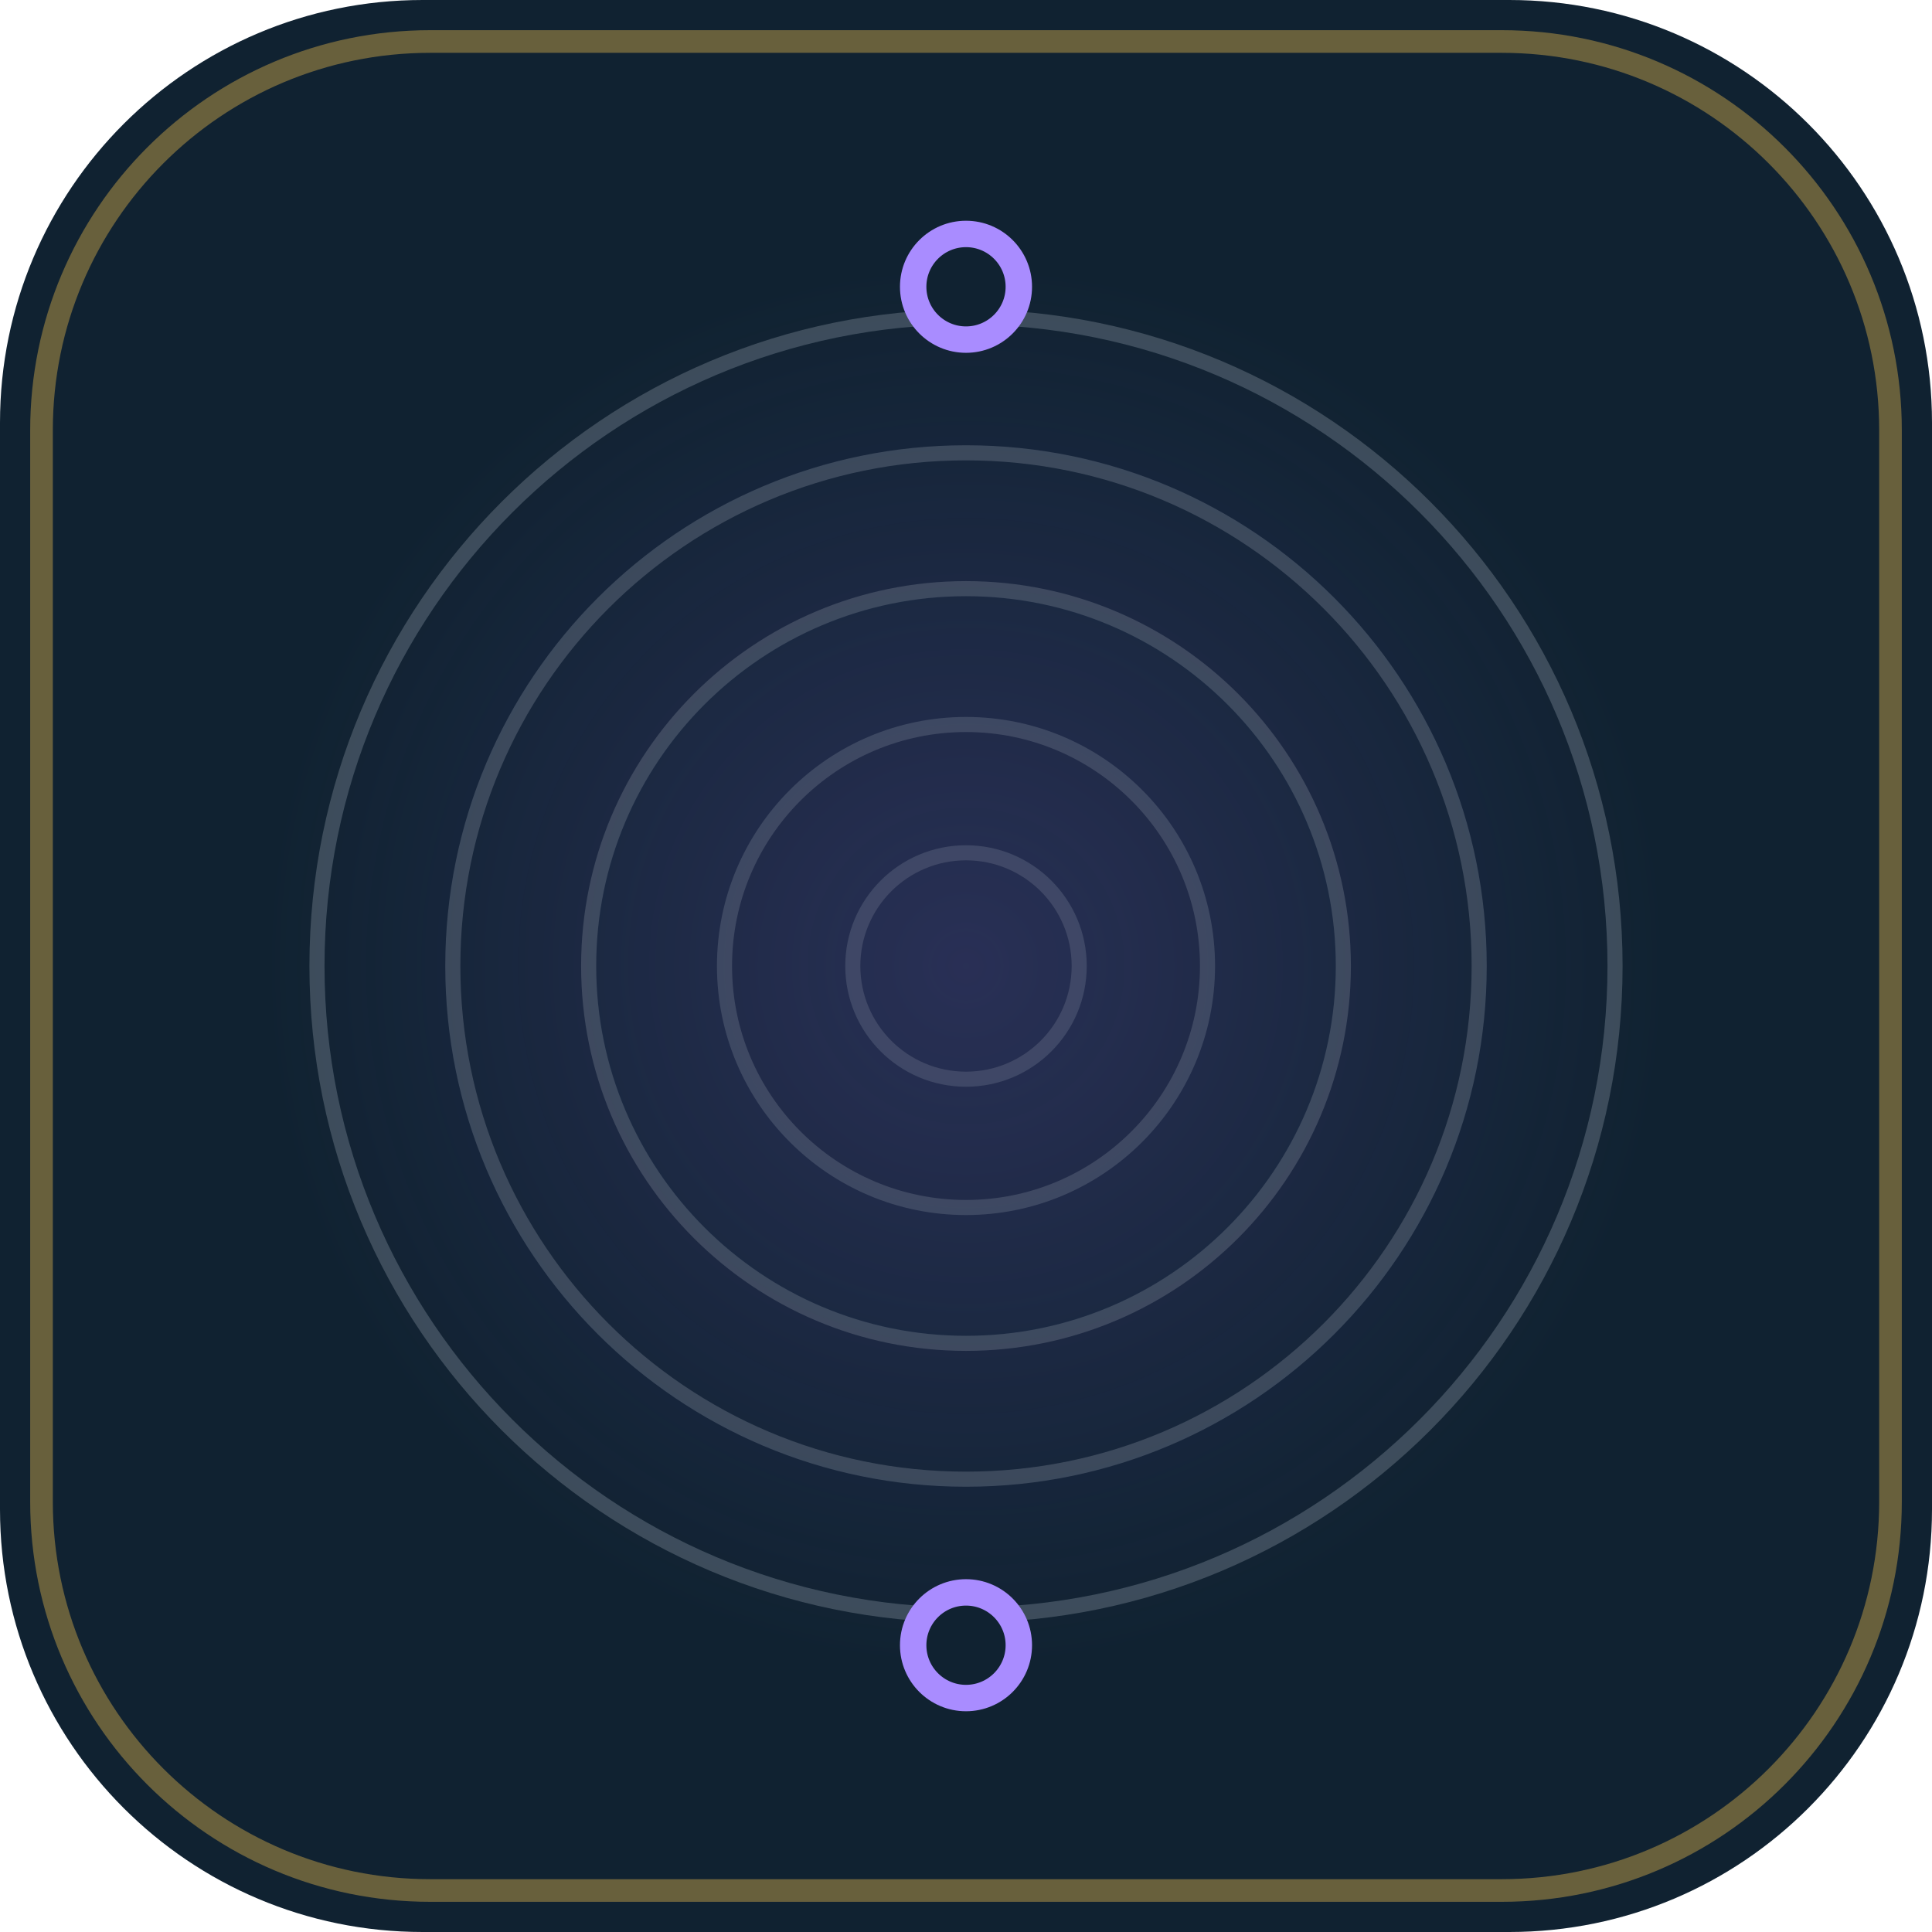
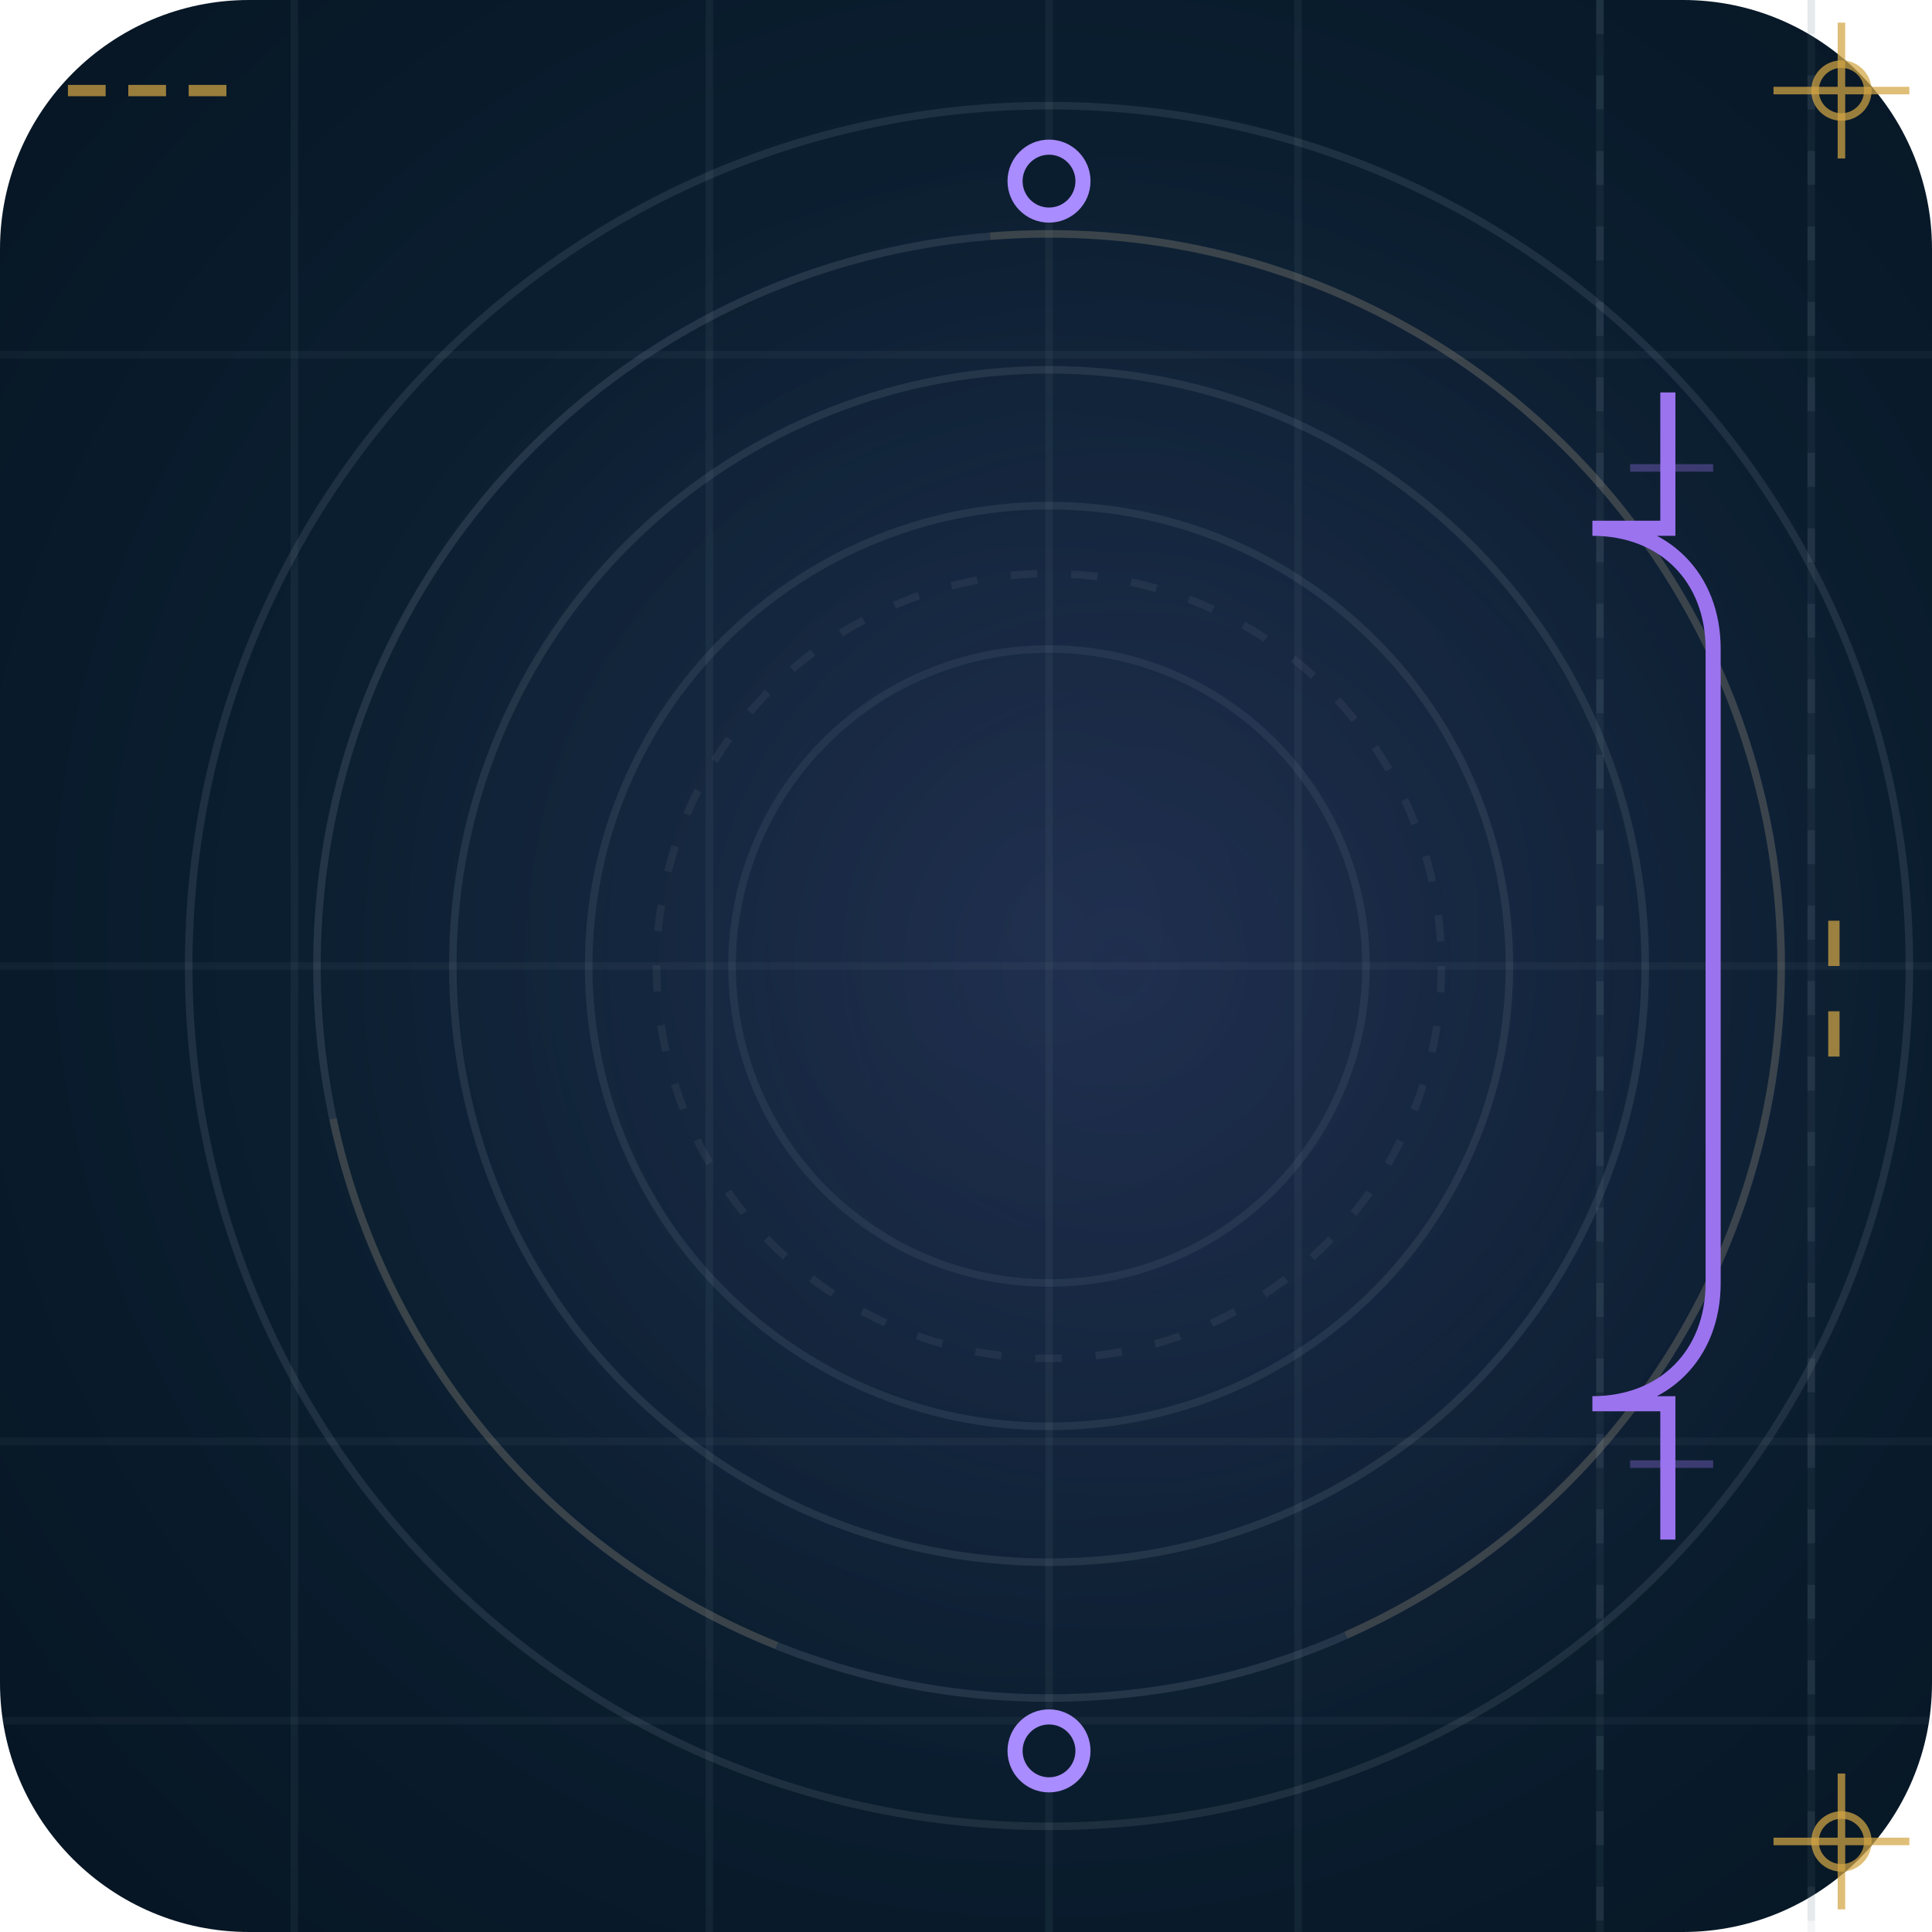
<svg xmlns="http://www.w3.org/2000/svg" viewBox="0 0 512 512" role="img" aria-labelledby="title description">
  <defs>
+     <radialGradient id="ground" cx="54%" cy="48%" r="72%">
+       <stop offset="0" stop-color="#12283b" />
+       <stop offset=".62" stop-color="#0a1d2e" />
+       <stop offset="1" stop-color="#061523" />
+     </radialGradient>
    <linearGradient id="axis" x1="0" y1="0" x2="0" y2="1">
-       <stop offset="0" stop-color="#b59aff" />
-       <stop offset=".5" stop-color="#8d67e8" />
-       <stop offset="1" stop-color="#b59aff" />
+       <stop offset="0" stop-color="#a98cff" />
+       <stop offset=".5" stop-color="#8862e6" />
+       <stop offset="1" stop-color="#a98cff" />
    </linearGradient>
-     <filter id="glow" x="-100%" y="-30%" width="300%" height="160%">
-       <feGaussianBlur stdDeviation="12" result="blur" />
+     <filter id="axisGlow" x="-180%" y="-20%" width="460%" height="140%">
+       <feGaussianBlur stdDeviation="7" result="blur" />
      <feMerge>
        <feMergeNode in="blur" />
        <feMergeNode in="SourceGraphic" />
      </feMerge>
    </filter>
-     <radialGradient id="centerGlow" cx="50%" cy="50%" r="50%">
-       <stop offset="0" stop-color="#8d67e8" stop-opacity=".2" />
+     <radialGradient id="fieldGlow" cx="54%" cy="50%" r="46%">
+       <stop offset="0" stop-color="#8d67e8" stop-opacity=".12" />
      <stop offset="1" stop-color="#8d67e8" stop-opacity="0" />
    </radialGradient>
  </defs>
-   <rect width="512" height="512" rx="112" fill="#102231" />
-   <rect x="11" y="11" width="490" height="490" rx="103" fill="none" stroke="#e2b54c" stroke-opacity=".42" stroke-width="6" />
-   <circle cx="256" cy="256" r="184" fill="url(#centerGlow)" />
-   <g fill="none" stroke="#aeb7c2">
-     <circle cx="256" cy="256" r="172" stroke-opacity=".28" stroke-width="4" />
-     <circle cx="256" cy="256" r="136" stroke-opacity=".25" stroke-width="4" />
-     <circle cx="256" cy="256" r="100" stroke-opacity=".23" stroke-width="4" />
-     <circle cx="256" cy="256" r="64" stroke-opacity=".21" stroke-width="4" />
-     <circle cx="256" cy="256" r="30" stroke-opacity=".19" stroke-width="4" />
+   <rect width="512" height="512" rx="66" fill="url(#ground)" />
+   <circle cx="278" cy="256" r="238" fill="url(#fieldGlow)" />
+   <g fill="none" stroke="#8290a2" stroke-width="2">
+     <path d="M78 0V512M188 0V512M278 0V512M344 0V512M424 0V512M480 0V512" stroke-opacity=".09" />
+     <path d="M0 94H512M0 256H512M0 382H512M0 456H512" stroke-opacity=".07" />
+     <path d="M424 0V512M480 0V512" stroke-opacity=".12" stroke-dasharray="9 11" />
  </g>
-   <path d="M256 76V436" fill="none" stroke="#8d67e8" stroke-opacity=".5" stroke-width="22" stroke-linecap="round" filter="url(#glow)" />
-   <path d="M256 76V436" fill="none" stroke="url(#axis)" stroke-width="8" stroke-linecap="round" />
-   <circle cx="256" cy="76" r="14" fill="#102231" stroke="#a98cff" stroke-width="7" />
-   <circle cx="256" cy="436" r="14" fill="#102231" stroke="#a98cff" stroke-width="7" />
+   <g fill="none" stroke="#8c98a8" stroke-width="2">
+     <circle cx="278" cy="256" r="228" stroke-opacity=".16" />
+     <circle cx="278" cy="256" r="194" stroke-opacity=".19" />
+     <circle cx="278" cy="256" r="158" stroke-opacity=".16" />
+     <circle cx="278" cy="256" r="122" stroke-opacity=".14" />
+     <circle cx="278" cy="256" r="84" stroke-opacity=".12" />
+     <circle cx="278" cy="256" r="104" stroke-opacity=".1" stroke-dasharray="7 9" />
+   </g>
+   <circle cx="278" cy="256" r="194" fill="none" stroke="#c49a55" stroke-opacity=".14" stroke-width="2" stroke-dasharray="305 155 190 330" transform="rotate(-24 278 256)" />
+   <path d="M278 48V464" fill="none" stroke="#8d67e8" stroke-opacity=".52" stroke-width="18" stroke-linecap="round" filter="url(#axisGlow)" />
+   <path d="M278 48V464" fill="none" stroke="url(#axis)" stroke-width="5" stroke-linecap="round" />
+   <g fill="#0a1d2e" stroke="#a98cff" stroke-width="4">
+     <circle cx="278" cy="48" r="9" />
+     <circle cx="278" cy="464" r="9" />
+   </g>
+   <path d="M442 104V140H422C441 140 454 153 454 172V340C454 359 441 372 422 372H442V408" fill="none" stroke="#9b73ef" stroke-width="4" />
+   <path d="M432 124H454M432 388H454" fill="none" stroke="#9b73ef" stroke-opacity=".34" stroke-width="2" />
+   <g fill="none" stroke="#d3a544" stroke-width="2" stroke-opacity=".72">
+     <path d="M470 24H506M488 6V42" />
+     <circle cx="488" cy="24" r="7" />
+     <path d="M470 488H506M488 470V506" />
+     <circle cx="488" cy="488" r="7" />
+     <path d="M486 244V256M486 268V280" stroke-width="3" />
+     <path d="M18 24H28M34 24H44M50 24H60" stroke-width="3" />
+   </g>
</svg>
